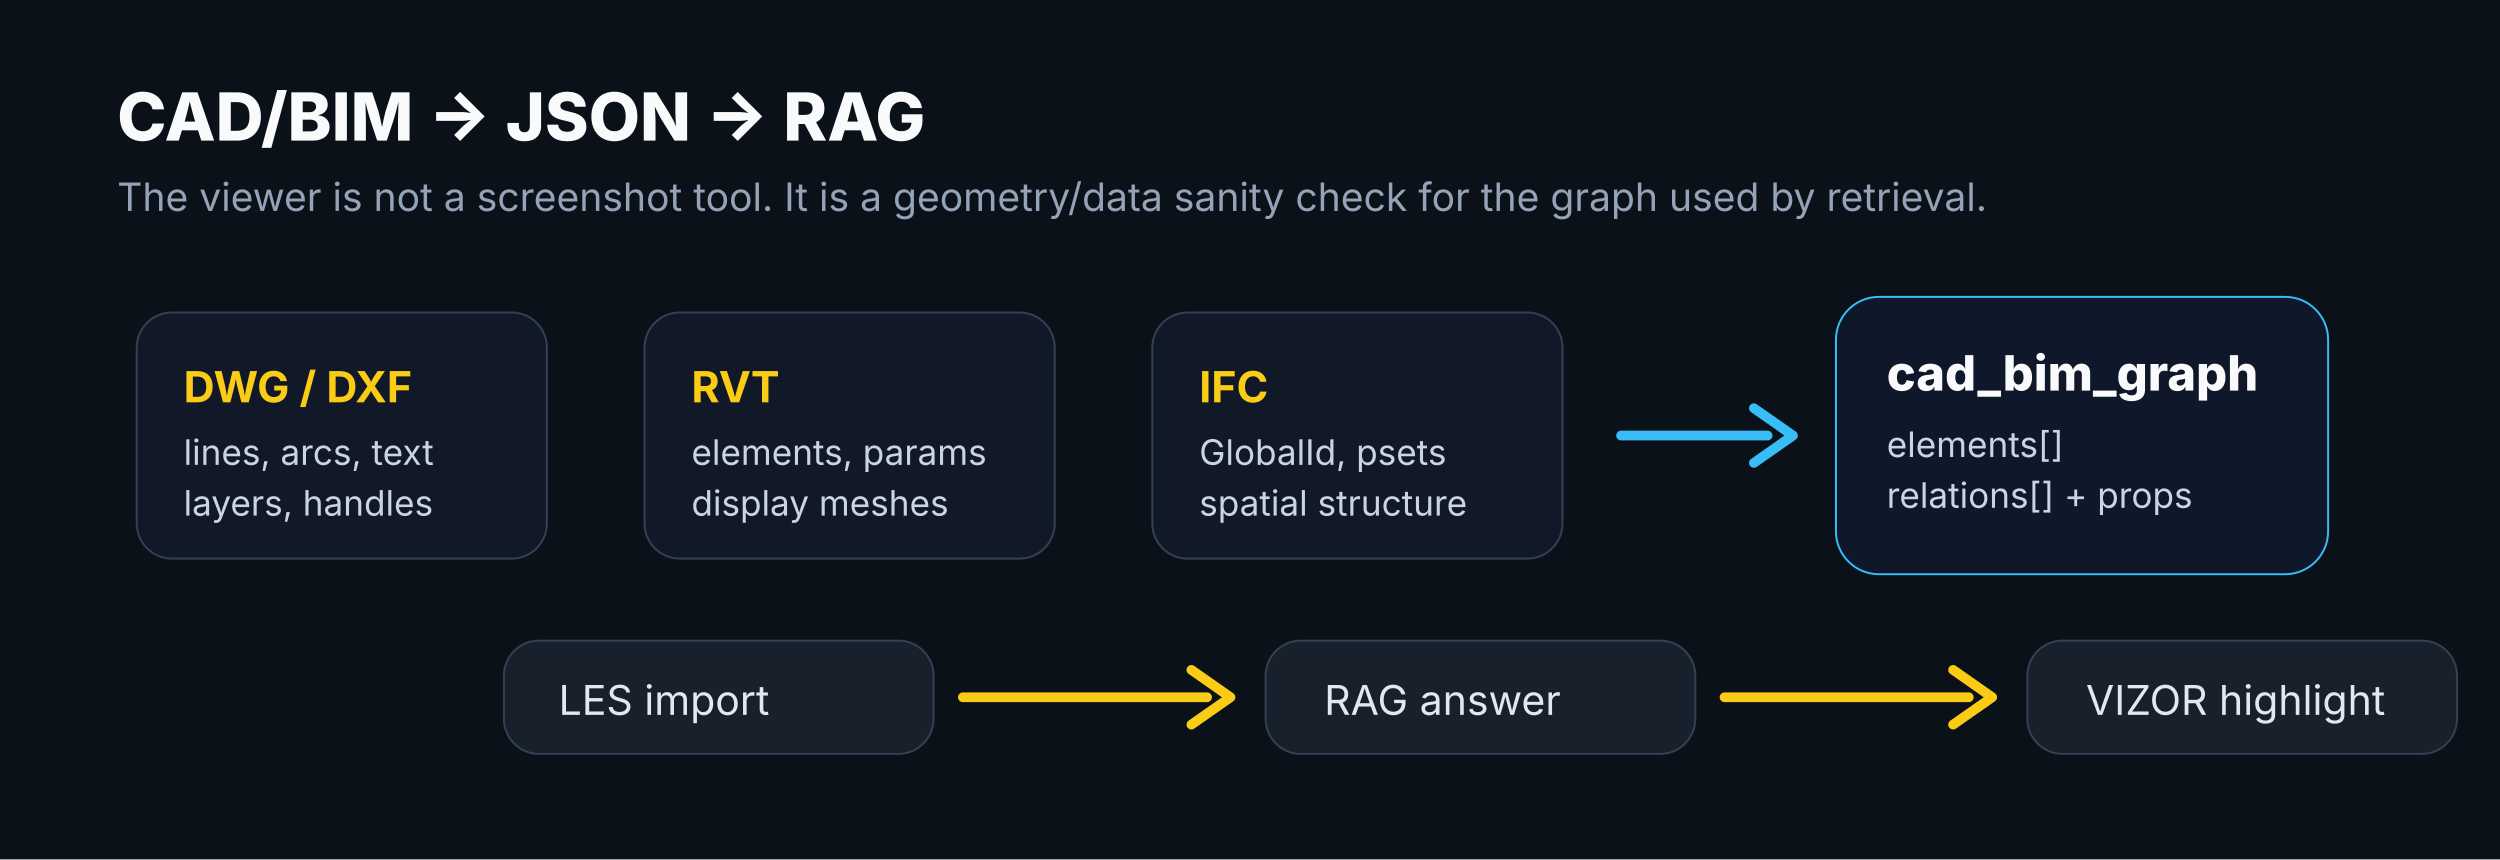
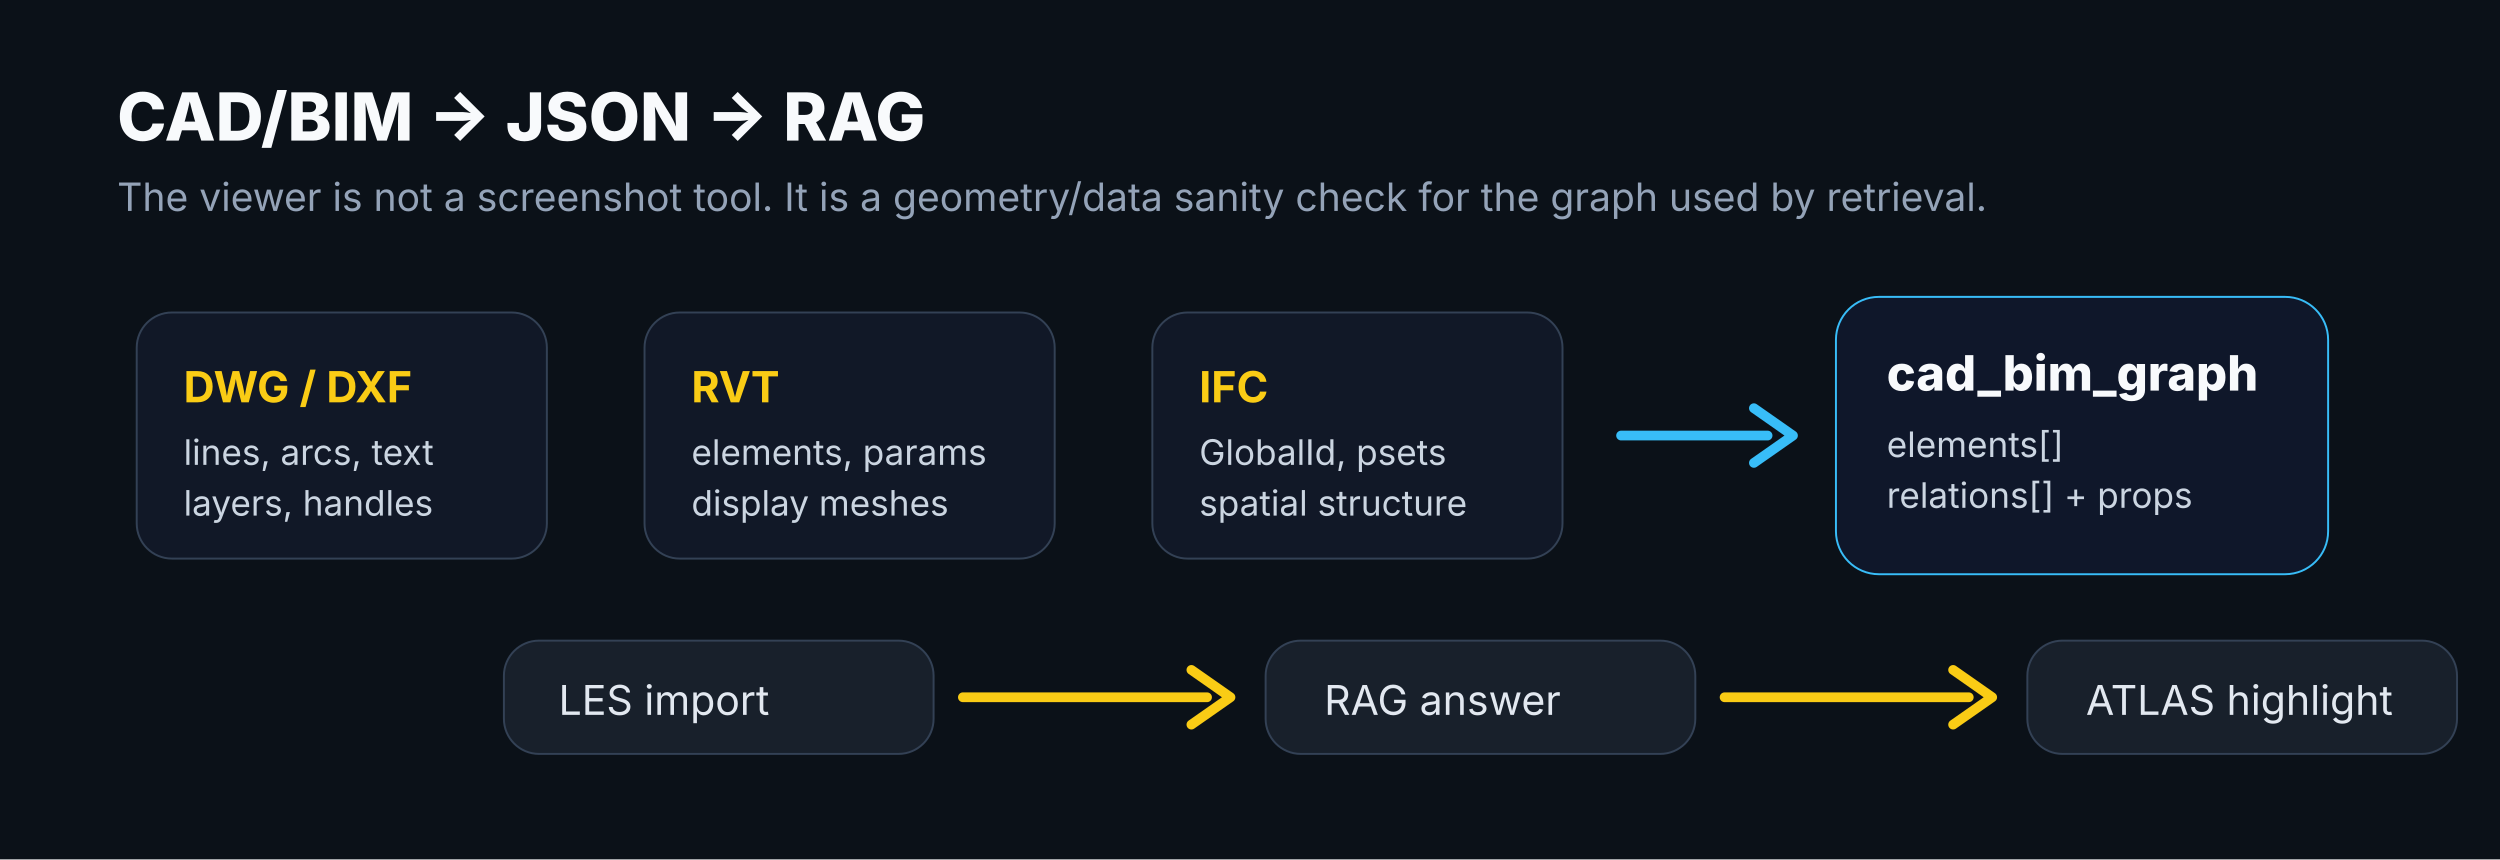
<svg xmlns="http://www.w3.org/2000/svg" width="1280" height="440" viewBox="0 0 1280 440" role="img" aria-labelledby="title desc">
  <rect width="1280" height="440" rx="0" fill="#0b1118" />
  <g font-family="Inter, Segoe UI, Arial, sans-serif">
    <text x="60" y="72" fill="#f8fafc" font-size="34" font-weight="800">CAD/BIM -&gt; JSON -&gt; RAG</text>
    <text x="60" y="108" fill="#94a3b8" font-size="20">The viewer is not a screenshot tool. It is a geometry/data sanity check for the graph used by retrieval.</text>
  </g>
  <g transform="translate(70 160)" font-family="Inter, Segoe UI, Arial, sans-serif">
    <g>
      <rect width="210" height="126" rx="18" fill="#111827" stroke="#334155" />
      <text x="24" y="46" fill="#facc15" font-size="22" font-weight="700">DWG / DXF</text>
      <text x="24" y="78" fill="#cbd5e1" font-size="18">lines, arcs, text</text>
      <text x="24" y="104" fill="#cbd5e1" font-size="18">layers, handles</text>
    </g>
    <g transform="translate(260 0)">
      <rect width="210" height="126" rx="18" fill="#111827" stroke="#334155" />
      <text x="24" y="46" fill="#facc15" font-size="22" font-weight="700">RVT</text>
      <text x="24" y="78" fill="#cbd5e1" font-size="18">elements, params</text>
      <text x="24" y="104" fill="#cbd5e1" font-size="18">display meshes</text>
    </g>
    <g transform="translate(520 0)">
      <rect width="210" height="126" rx="18" fill="#111827" stroke="#334155" />
      <text x="24" y="46" fill="#facc15" font-size="22" font-weight="700">IFC</text>
      <text x="24" y="78" fill="#cbd5e1" font-size="18">GlobalId, psets</text>
      <text x="24" y="104" fill="#cbd5e1" font-size="18">spatial structure</text>
    </g>
    <path d="M760 63H835" stroke="#38bdf8" stroke-width="5" stroke-linecap="round" />
    <path d="M828 49l20 14-20 14" fill="none" stroke="#38bdf8" stroke-width="5" stroke-linecap="round" stroke-linejoin="round" />
    <g transform="translate(870 -8)">
      <rect width="252" height="142" rx="22" fill="#0f172a" stroke="#38bdf8" />
      <text x="26" y="48" fill="#f8fafc" font-size="25" font-weight="800">cad_bim_graph</text>
      <text x="26" y="82" fill="#cbd5e1" font-size="18">elements[]</text>
      <text x="26" y="108" fill="#cbd5e1" font-size="18">relations[] + props</text>
    </g>
  </g>
  <g transform="translate(258 328)" font-family="Inter, Segoe UI, Arial, sans-serif">
    <rect width="220" height="58" rx="18" fill="#18202b" stroke="#334155" />
    <text x="28" y="38" fill="#e2e8f0" font-size="21">LES import</text>
    <path d="M235 29H360" stroke="#facc15" stroke-width="5" stroke-linecap="round" />
    <path d="M352 15l20 14-20 14" fill="none" stroke="#facc15" stroke-width="5" stroke-linecap="round" stroke-linejoin="round" />
    <rect x="390" width="220" height="58" rx="18" fill="#18202b" stroke="#334155" />
    <text x="420" y="38" fill="#e2e8f0" font-size="21">RAG answer</text>
    <path d="M625 29H750" stroke="#facc15" stroke-width="5" stroke-linecap="round" />
    <path d="M742 15l20 14-20 14" fill="none" stroke="#facc15" stroke-width="5" stroke-linecap="round" stroke-linejoin="round" />
    <rect x="780" width="220" height="58" rx="18" fill="#18202b" stroke="#334155" />
-     <text x="810" y="38" fill="#e2e8f0" font-size="21">VIZOR highlight</text>
+     <text x="810" y="38" fill="#e2e8f0" font-size="21">ATLAS highlight</text>
  </g>
</svg>
